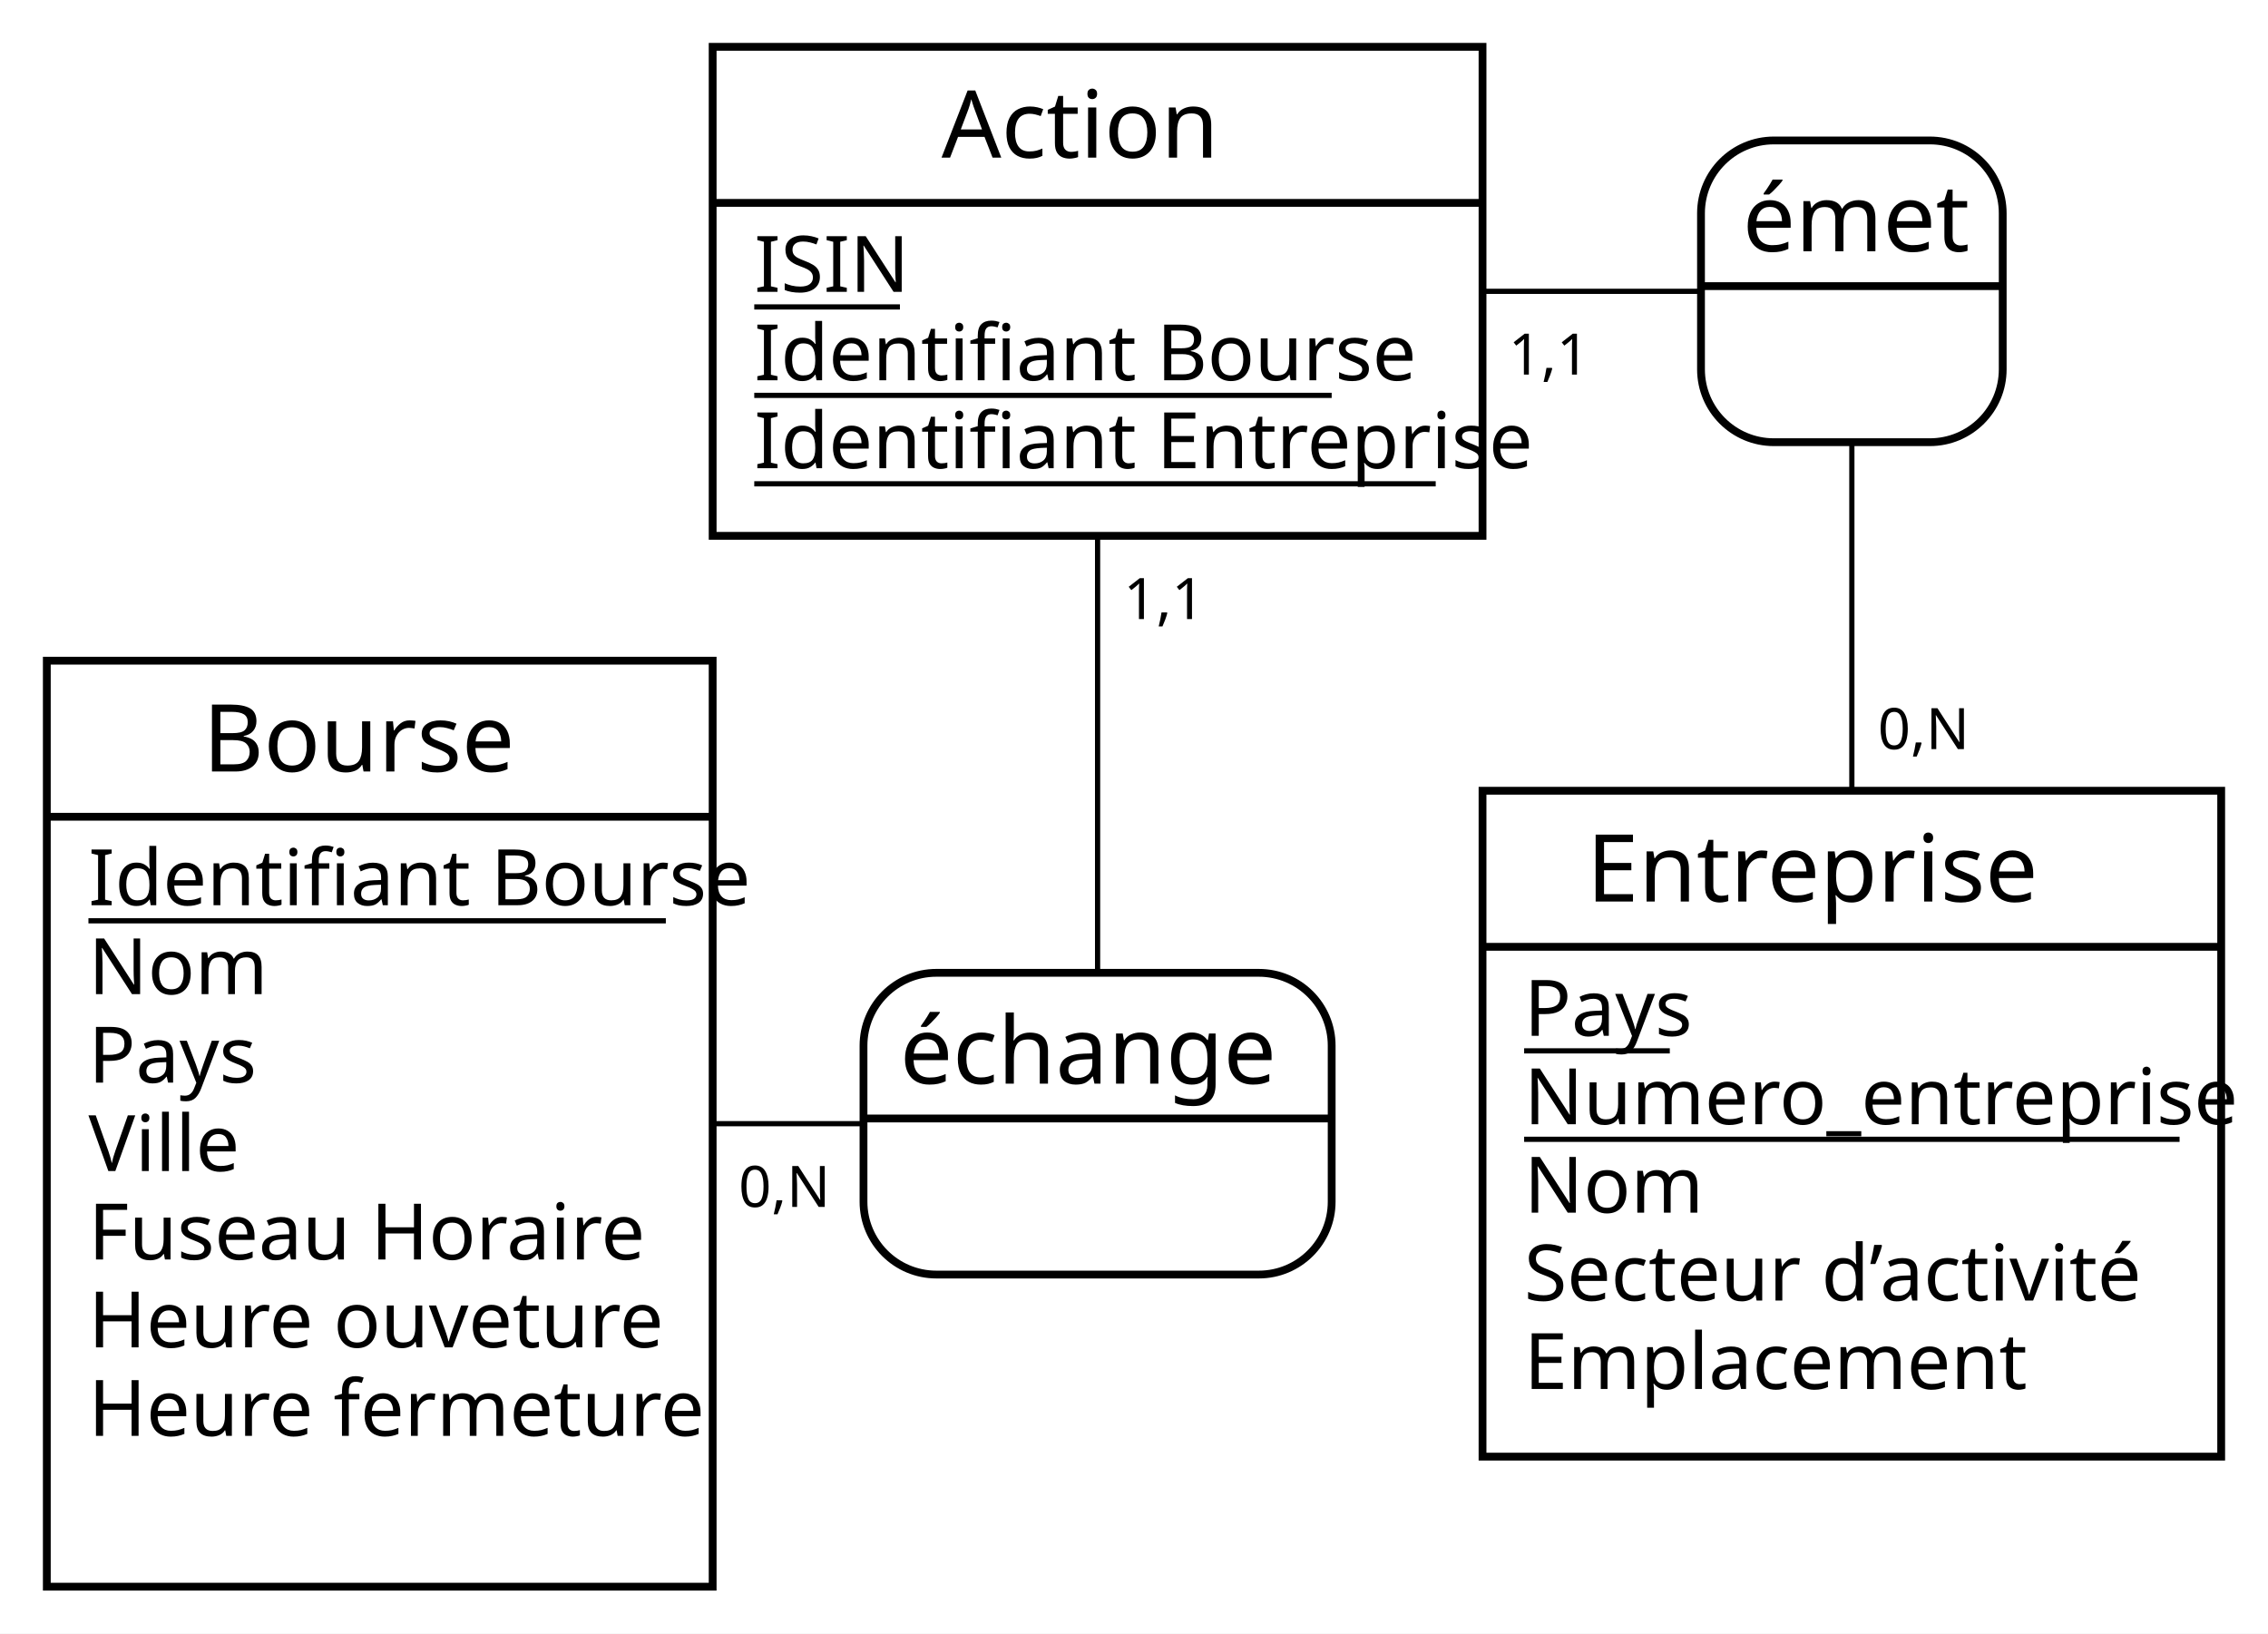
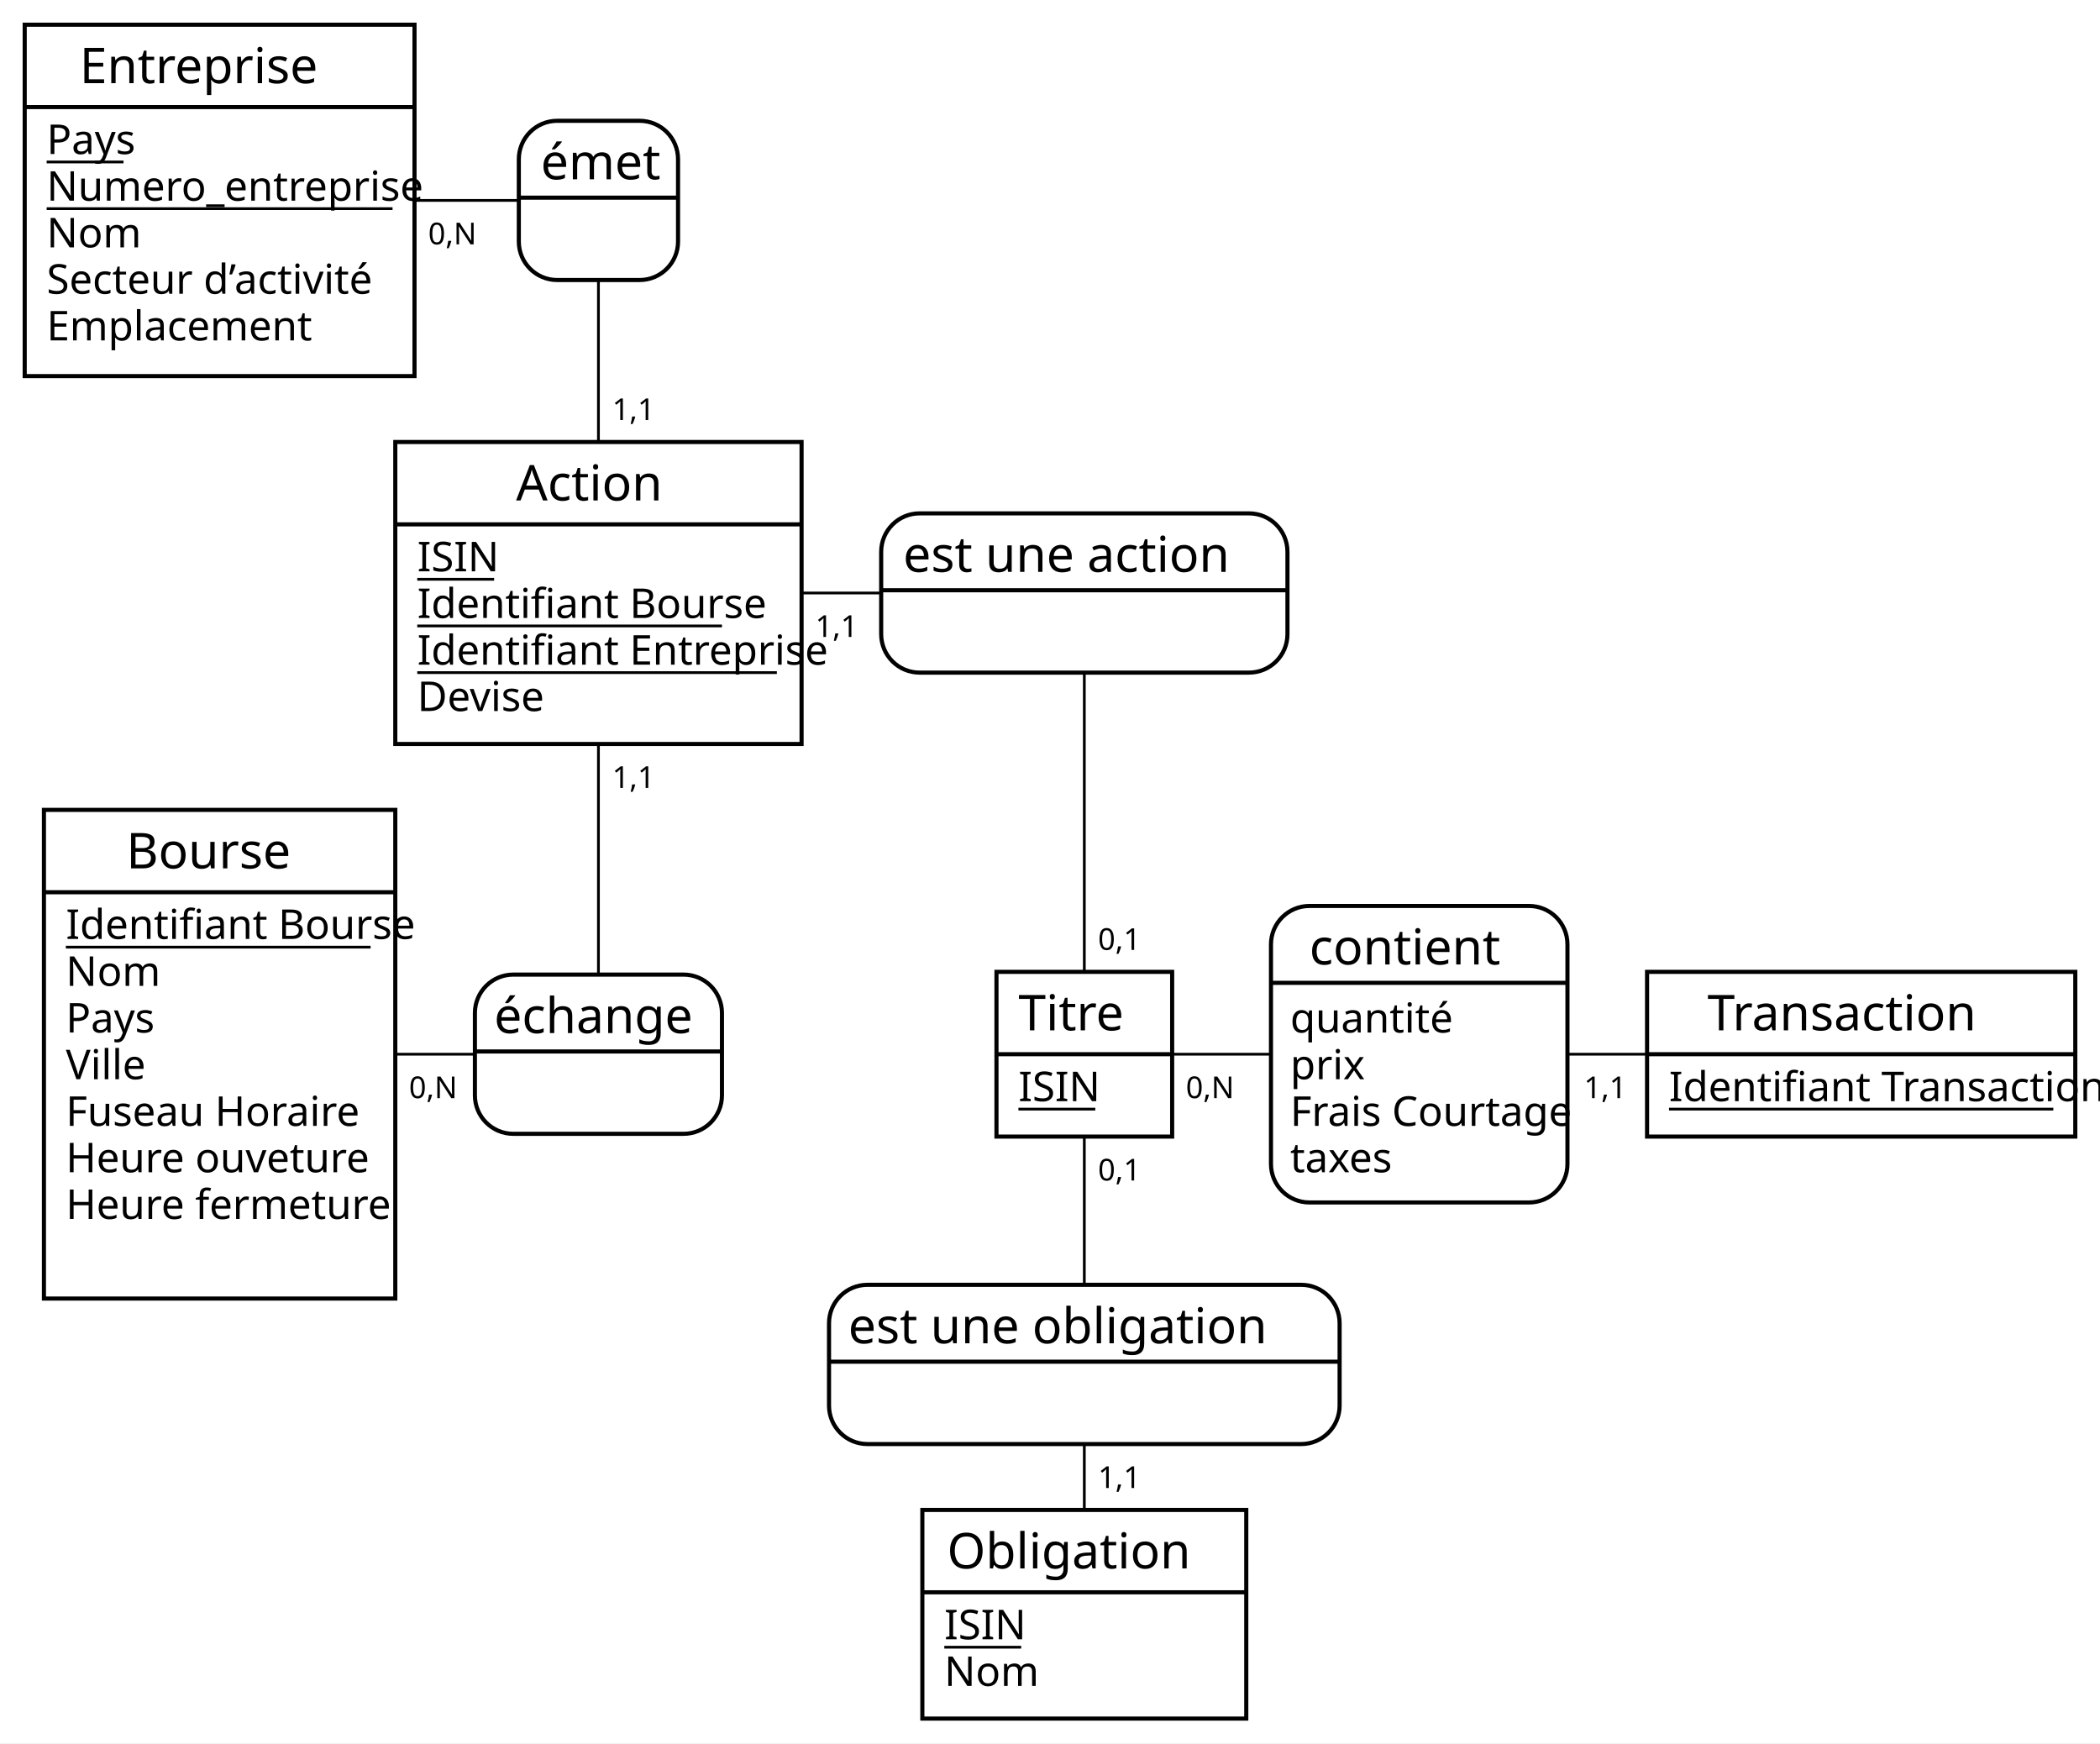
- <svg xmlns="http://www.w3.org/2000/svg" width="436" height="314" viewBox="0 0 436 314">
-   <rect x="0" y="0" width="436" height="314" fill="#FFFFFF" stroke="none" stroke-width="0" />
+ <svg xmlns="http://www.w3.org/2000/svg" width="765" height="635" viewBox="0 0 765 635">
+   <rect x="0" y="0" width="765" height="635" fill="#FFFFFF" stroke="none" stroke-width="0" />
  <g>
-     <line x1="211" y1="56" x2="356" y2="56" stroke="#000000" stroke-width="1" />
-     <line x1="356" y1="216" x2="356" y2="56" stroke="#000000" stroke-width="1" />
+     <line x1="218" y1="216" x2="218" y2="73" stroke="#000000" stroke-width="1" />
+     <line x1="80" y1="73" x2="218" y2="73" stroke="#000000" stroke-width="1" />
    <g>
-       <path d="M371 27 a14 14 90 0 1 14 14 V55 h-58 V41 a14 14 90 0 1 14 -14" fill="#FFFFFF" stroke="#FFFFFF" stroke-width="0" />
-       <path d="M385 55 v16 a14 14 90 0 1 -14 14 H341 a14 14 90 0 1 -14 -14 V55 H58" fill="#FFFFFF" stroke="#FFFFFF" stroke-width="0" />
-       <rect x="327" y="27" width="58" height="58" fill="none" rx="14" stroke="#000000" stroke-width="1.5" />
-       <line x1="327" y1="55" x2="385" y2="55" stroke="#000000" stroke-width="1.5" />
-       <text x="335" y="48.3" fill="#000000" font-family="Copperplate" font-size="18">émet</text>
+       <path d="M233 44 a14 14 90 0 1 14 14 V72 h-58 V58 a14 14 90 0 1 14 -14" fill="#FFFFFF" stroke="#FFFFFF" stroke-width="0" />
+       <path d="M247 72 v16 a14 14 90 0 1 -14 14 H203 a14 14 90 0 1 -14 -14 V72 H58" fill="#FFFFFF" stroke="#FFFFFF" stroke-width="0" />
+       <rect x="189" y="44" width="58" height="58" fill="none" rx="14" stroke="#000000" stroke-width="1.5" />
+       <line x1="189" y1="72" x2="247" y2="72" stroke="#000000" stroke-width="1.5" />
+       <text x="197" y="65.3" fill="#000000" font-family="Copperplate" font-size="18">émet</text>
    </g>
-     <text x="290" y="72" fill="#000000" font-family="Futura" font-size="11">1,1</text>
-     <text x="361" y="144" fill="#000000" font-family="Futura" font-size="11">0,N</text>
+     <text x="223" y="153" fill="#000000" font-family="Futura" font-size="11">1,1</text>
+     <text x="156" y="89" fill="#000000" font-family="Futura" font-size="11">0,N</text>
  </g>
  <g>
-     <line x1="73" y1="216" x2="211" y2="216" stroke="#000000" stroke-width="1" />
-     <line x1="211" y1="56" x2="211" y2="216" stroke="#000000" stroke-width="1" />
+     <line x1="395" y1="384" x2="395" y2="216" stroke="#000000" stroke-width="1" />
+     <line x1="218" y1="216" x2="395" y2="216" stroke="#000000" stroke-width="1" />
    <g>
-       <path d="M242 187 a14 14 90 0 1 14 14 V215 h-90 V201 a14 14 90 0 1 14 -14" fill="#FFFFFF" stroke="#FFFFFF" stroke-width="0" />
-       <path d="M256 215 v16 a14 14 90 0 1 -14 14 H180 a14 14 90 0 1 -14 -14 V215 H90" fill="#FFFFFF" stroke="#FFFFFF" stroke-width="0" />
-       <rect x="166" y="187" width="90" height="58" fill="none" rx="14" stroke="#000000" stroke-width="1.5" />
-       <line x1="166" y1="215" x2="256" y2="215" stroke="#000000" stroke-width="1.5" />
-       <text x="173" y="208.3" fill="#000000" font-family="Copperplate" font-size="18">échange</text>
+       <path d="M455 187 a14 14 90 0 1 14 14 V215 h-148 V201 a14 14 90 0 1 14 -14" fill="#FFFFFF" stroke="#FFFFFF" stroke-width="0" />
+       <path d="M469 215 v16 a14 14 90 0 1 -14 14 H335 a14 14 90 0 1 -14 -14 V215 H148" fill="#FFFFFF" stroke="#FFFFFF" stroke-width="0" />
+       <rect x="321" y="187" width="148" height="58" fill="none" rx="14" stroke="#000000" stroke-width="1.5" />
+       <line x1="321" y1="215" x2="469" y2="215" stroke="#000000" stroke-width="1.5" />
+       <text x="329" y="208.3" fill="#000000" font-family="Copperplate" font-size="18">est une action</text>
    </g>
-     <text x="142" y="232" fill="#000000" font-family="Futura" font-size="11">0,N</text>
-     <text x="216" y="119" fill="#000000" font-family="Futura" font-size="11">1,1</text>
+     <text x="400" y="346" fill="#000000" font-family="Futura" font-size="11">0,1</text>
+     <text x="297" y="232" fill="#000000" font-family="Futura" font-size="11">1,1</text>
+   </g>
+   <g>
+     <line x1="80" y1="384" x2="218" y2="384" stroke="#000000" stroke-width="1" />
+     <line x1="218" y1="216" x2="218" y2="384" stroke="#000000" stroke-width="1" />
+     <g>
+       <path d="M249 355 a14 14 90 0 1 14 14 V383 h-90 V369 a14 14 90 0 1 14 -14" fill="#FFFFFF" stroke="#FFFFFF" stroke-width="0" />
+       <path d="M263 383 v16 a14 14 90 0 1 -14 14 H187 a14 14 90 0 1 -14 -14 V383 H90" fill="#FFFFFF" stroke="#FFFFFF" stroke-width="0" />
+       <rect x="173" y="355" width="90" height="58" fill="none" rx="14" stroke="#000000" stroke-width="1.5" />
+       <line x1="173" y1="383" x2="263" y2="383" stroke="#000000" stroke-width="1.5" />
+       <text x="180" y="376.3" fill="#000000" font-family="Copperplate" font-size="18">échange</text>
+     </g>
+     <text x="149" y="400" fill="#000000" font-family="Futura" font-size="11">0,N</text>
+     <text x="223" y="287" fill="#000000" font-family="Futura" font-size="11">1,1</text>
+   </g>
+   <g>
+     <line x1="678" y1="384" x2="517" y2="384" stroke="#000000" stroke-width="1" />
+     <line x1="395" y1="384" x2="517" y2="384" stroke="#000000" stroke-width="1" />
+     <g>
+       <path d="M557 330 a14 14 90 0 1 14 14 V358 h-108 V344 a14 14 90 0 1 14 -14" fill="#FFFFFF" stroke="#FFFFFF" stroke-width="0" />
+       <path d="M571 358 v66 a14 14 90 0 1 -14 14 H477 a14 14 90 0 1 -14 -14 V358 H108" fill="#FFFFFF" stroke="#FFFFFF" stroke-width="0" />
+       <rect x="463" y="330" width="108" height="108" fill="none" rx="14" stroke="#000000" stroke-width="1.5" />
+       <line x1="463" y1="358" x2="571" y2="358" stroke="#000000" stroke-width="1.5" />
+       <text x="477" y="351.3" fill="#000000" font-family="Copperplate" font-size="18">contient</text>
+       <text x="470" y="376.1" fill="#000000" font-family="Gill Sans" font-size="15">quantité</text>
+       <text x="470" y="393.1" fill="#000000" font-family="Gill Sans" font-size="15">prix</text>
+       <text x="470" y="410.1" fill="#000000" font-family="Gill Sans" font-size="15">Frais Courtage</text>
+       <text x="470" y="427" fill="#000000" font-family="Gill Sans" font-size="15">taxes</text>
+     </g>
+     <text x="577" y="400" fill="#000000" font-family="Futura" font-size="11">1,1</text>
+     <text x="432" y="400" fill="#000000" font-family="Futura" font-size="11">0,N</text>
+   </g>
+   <g>
+     <line x1="395" y1="588" x2="395" y2="497" stroke="#000000" stroke-width="1" />
+     <line x1="395" y1="384" x2="395" y2="497" stroke="#000000" stroke-width="1" />
+     <g>
+       <path d="M474 468 a14 14 90 0 1 14 14 V496 h-186 V482 a14 14 90 0 1 14 -14" fill="#FFFFFF" stroke="#FFFFFF" stroke-width="0" />
+       <path d="M488 496 v16 a14 14 90 0 1 -14 14 H316 a14 14 90 0 1 -14 -14 V496 H186" fill="#FFFFFF" stroke="#FFFFFF" stroke-width="0" />
+       <rect x="302" y="468" width="186" height="58" fill="none" rx="14" stroke="#000000" stroke-width="1.5" />
+       <line x1="302" y1="496" x2="488" y2="496" stroke="#000000" stroke-width="1.5" />
+       <text x="309" y="489.3" fill="#000000" font-family="Copperplate" font-size="18">est une obligation</text>
+     </g>
+     <text x="400" y="542" fill="#000000" font-family="Futura" font-size="11">1,1</text>
+     <text x="400" y="430" fill="#000000" font-family="Futura" font-size="11">0,1</text>
  </g>
  <g>
    <g>
-       <rect x="137" y="9" width="148" height="30" fill="#FFFFFF" stroke="none" stroke-width="0" opacity="1" />
-       <rect x="137" y="39" width="148" height="64" fill="#FFFFFF" stroke="none" stroke-width="0" opacity="1" />
-       <rect x="137" y="9" width="148" height="94" fill="none" stroke="#000000" stroke-width="1.5" opacity="1" />
-       <line x1="137" y1="39" x2="285" y2="39" stroke="#000000" stroke-width="1.5" />
+       <rect x="9" y="9" width="142" height="30" fill="#FFFFFF" stroke="none" stroke-width="0" opacity="1" />
+       <rect x="9" y="39" width="142" height="98" fill="#FFFFFF" stroke="none" stroke-width="0" opacity="1" />
+       <rect x="9" y="9" width="142" height="128" fill="none" stroke="#000000" stroke-width="1.5" opacity="1" />
+       <line x1="9" y1="39" x2="151" y2="39" stroke="#000000" stroke-width="1.5" />
    </g>
-     <text x="181" y="30.3" fill="#000000" font-family="Copperplate" font-size="18">Action</text>
-     <text x="145" y="56.1" fill="#000000" font-family="Gill Sans" font-size="15">ISIN</text>
-     <line x1="145" y1="59" x2="173" y2="59" stroke="#000000" stroke-width="1" />
-     <text x="145" y="73.1" fill="#000000" font-family="Gill Sans" font-size="15">Identifiant Bourse</text>
-     <line x1="145" y1="76" x2="256" y2="76" stroke="#000000" stroke-width="1" />
-     <text x="145" y="90" fill="#000000" font-family="Gill Sans" font-size="15">Identifiant Entreprise</text>
-     <line x1="145" y1="93" x2="276" y2="93" stroke="#000000" stroke-width="1" />
+     <text x="29" y="30.3" fill="#000000" font-family="Copperplate" font-size="18">Entreprise</text>
+     <text x="17" y="56.1" fill="#000000" font-family="Gill Sans" font-size="15">Pays</text>
+     <line x1="17" y1="59" x2="45" y2="59" stroke="#000000" stroke-width="1" />
+     <text x="17" y="73.1" fill="#000000" font-family="Gill Sans" font-size="15">Numero_entreprise</text>
+     <line x1="17" y1="76" x2="143" y2="76" stroke="#000000" stroke-width="1" />
+     <text x="17" y="90.1" fill="#000000" font-family="Gill Sans" font-size="15">Nom</text>
+     <text x="17" y="107" fill="#000000" font-family="Gill Sans" font-size="15">Secteur d’activité</text>
+     <text x="17" y="124" fill="#000000" font-family="Gill Sans" font-size="15">Emplacement</text>
  </g>
  <g>
    <g>
-       <rect x="9" y="127" width="128" height="30" fill="#FFFFFF" stroke="none" stroke-width="0" opacity="1" />
-       <rect x="9" y="157" width="128" height="148" fill="#FFFFFF" stroke="none" stroke-width="0" opacity="1" />
-       <rect x="9" y="127" width="128" height="178" fill="none" stroke="#000000" stroke-width="1.5" opacity="1" />
-       <line x1="9" y1="157" x2="137" y2="157" stroke="#000000" stroke-width="1.5" />
+       <rect x="144" y="161" width="148" height="30" fill="#FFFFFF" stroke="none" stroke-width="0" opacity="1" />
+       <rect x="144" y="191" width="148" height="80" fill="#FFFFFF" stroke="none" stroke-width="0" opacity="1" />
+       <rect x="144" y="161" width="148" height="110" fill="none" stroke="#000000" stroke-width="1.5" opacity="1" />
+       <line x1="144" y1="191" x2="292" y2="191" stroke="#000000" stroke-width="1.5" />
    </g>
-     <text x="39" y="148.3" fill="#000000" font-family="Copperplate" font-size="18">Bourse</text>
-     <text x="17" y="174" fill="#000000" font-family="Gill Sans" font-size="15">Identifiant Bourse</text>
-     <line x1="17" y1="177" x2="128" y2="177" stroke="#000000" stroke-width="1" />
-     <text x="17" y="191.1" fill="#000000" font-family="Gill Sans" font-size="15">Nom</text>
-     <text x="17" y="208.1" fill="#000000" font-family="Gill Sans" font-size="15">Pays</text>
-     <text x="17" y="225.1" fill="#000000" font-family="Gill Sans" font-size="15">Ville</text>
-     <text x="17" y="242.1" fill="#000000" font-family="Gill Sans" font-size="15">Fuseau Horaire</text>
-     <text x="17" y="259" fill="#000000" font-family="Gill Sans" font-size="15">Heure ouveture</text>
-     <text x="17" y="276" fill="#000000" font-family="Gill Sans" font-size="15">Heure fermeture</text>
+     <text x="188" y="182.3" fill="#000000" font-family="Copperplate" font-size="18">Action</text>
+     <text x="152" y="208.1" fill="#000000" font-family="Gill Sans" font-size="15">ISIN</text>
+     <line x1="152" y1="211" x2="180" y2="211" stroke="#000000" stroke-width="1" />
+     <text x="152" y="225.1" fill="#000000" font-family="Gill Sans" font-size="15">Identifiant Bourse</text>
+     <line x1="152" y1="228" x2="263" y2="228" stroke="#000000" stroke-width="1" />
+     <text x="152" y="242.1" fill="#000000" font-family="Gill Sans" font-size="15">Identifiant Entreprise</text>
+     <line x1="152" y1="245" x2="283" y2="245" stroke="#000000" stroke-width="1" />
+     <text x="152" y="259" fill="#000000" font-family="Gill Sans" font-size="15">Devise</text>
  </g>
  <g>
    <g>
-       <rect x="285" y="152" width="142" height="30" fill="#FFFFFF" stroke="none" stroke-width="0" opacity="1" />
-       <rect x="285" y="182" width="142" height="98" fill="#FFFFFF" stroke="none" stroke-width="0" opacity="1" />
-       <rect x="285" y="152" width="142" height="128" fill="none" stroke="#000000" stroke-width="1.5" opacity="1" />
-       <line x1="285" y1="182" x2="427" y2="182" stroke="#000000" stroke-width="1.5" />
+       <rect x="16" y="295" width="128" height="30" fill="#FFFFFF" stroke="none" stroke-width="0" opacity="1" />
+       <rect x="16" y="325" width="128" height="148" fill="#FFFFFF" stroke="none" stroke-width="0" opacity="1" />
+       <rect x="16" y="295" width="128" height="178" fill="none" stroke="#000000" stroke-width="1.5" opacity="1" />
+       <line x1="16" y1="325" x2="144" y2="325" stroke="#000000" stroke-width="1.5" />
    </g>
-     <text x="305" y="173.3" fill="#000000" font-family="Copperplate" font-size="18">Entreprise</text>
-     <text x="293" y="199.1" fill="#000000" font-family="Gill Sans" font-size="15">Pays</text>
-     <line x1="293" y1="202" x2="321" y2="202" stroke="#000000" stroke-width="1" />
-     <text x="293" y="216.1" fill="#000000" font-family="Gill Sans" font-size="15">Numero_entreprise</text>
-     <line x1="293" y1="219" x2="419" y2="219" stroke="#000000" stroke-width="1" />
-     <text x="293" y="233.1" fill="#000000" font-family="Gill Sans" font-size="15">Nom</text>
-     <text x="293" y="250" fill="#000000" font-family="Gill Sans" font-size="15">Secteur d’activité</text>
-     <text x="293" y="267" fill="#000000" font-family="Gill Sans" font-size="15">Emplacement</text>
+     <text x="46" y="316.3" fill="#000000" font-family="Copperplate" font-size="18">Bourse</text>
+     <text x="24" y="342" fill="#000000" font-family="Gill Sans" font-size="15">Identifiant Bourse</text>
+     <line x1="24" y1="345" x2="135" y2="345" stroke="#000000" stroke-width="1" />
+     <text x="24" y="359.1" fill="#000000" font-family="Gill Sans" font-size="15">Nom</text>
+     <text x="24" y="376.1" fill="#000000" font-family="Gill Sans" font-size="15">Pays</text>
+     <text x="24" y="393.1" fill="#000000" font-family="Gill Sans" font-size="15">Ville</text>
+     <text x="24" y="410.1" fill="#000000" font-family="Gill Sans" font-size="15">Fuseau Horaire</text>
+     <text x="24" y="427" fill="#000000" font-family="Gill Sans" font-size="15">Heure ouveture</text>
+     <text x="24" y="444" fill="#000000" font-family="Gill Sans" font-size="15">Heure fermeture</text>
+   </g>
+   <g>
+     <g>
+       <rect x="363" y="354" width="64" height="30" fill="#FFFFFF" stroke="none" stroke-width="0" opacity="1" />
+       <rect x="363" y="384" width="64" height="30" fill="#FFFFFF" stroke="none" stroke-width="0" opacity="1" />
+       <rect x="363" y="354" width="64" height="60" fill="none" stroke="#000000" stroke-width="1.5" opacity="1" />
+       <line x1="363" y1="384" x2="427" y2="384" stroke="#000000" stroke-width="1.5" />
+     </g>
+     <text x="371" y="375.3" fill="#000000" font-family="Copperplate" font-size="18">Titre</text>
+     <text x="371" y="401.1" fill="#000000" font-family="Gill Sans" font-size="15">ISIN</text>
+     <line x1="371" y1="404" x2="399" y2="404" stroke="#000000" stroke-width="1" />
+   </g>
+   <g>
+     <g>
+       <rect x="600" y="354" width="156" height="30" fill="#FFFFFF" stroke="none" stroke-width="0" opacity="1" />
+       <rect x="600" y="384" width="156" height="30" fill="#FFFFFF" stroke="none" stroke-width="0" opacity="1" />
+       <rect x="600" y="354" width="156" height="60" fill="none" stroke="#000000" stroke-width="1.5" opacity="1" />
+       <line x1="600" y1="384" x2="756" y2="384" stroke="#000000" stroke-width="1.5" />
+     </g>
+     <text x="622" y="375.3" fill="#000000" font-family="Copperplate" font-size="18">Transaction</text>
+     <text x="608" y="401.1" fill="#000000" font-family="Gill Sans" font-size="15">Identifiant Transaction</text>
+     <line x1="608" y1="404" x2="748" y2="404" stroke="#000000" stroke-width="1" />
+   </g>
+   <g>
+     <g>
+       <rect x="336" y="550" width="118" height="30" fill="#FFFFFF" stroke="none" stroke-width="0" opacity="1" />
+       <rect x="336" y="580" width="118" height="46" fill="#FFFFFF" stroke="none" stroke-width="0" opacity="1" />
+       <rect x="336" y="550" width="118" height="76" fill="none" stroke="#000000" stroke-width="1.5" opacity="1" />
+       <line x1="336" y1="580" x2="454" y2="580" stroke="#000000" stroke-width="1.5" />
+     </g>
+     <text x="345" y="571.3" fill="#000000" font-family="Copperplate" font-size="18">Obligation</text>
+     <text x="344" y="597.1" fill="#000000" font-family="Gill Sans" font-size="15">ISIN</text>
+     <line x1="344" y1="600" x2="372" y2="600" stroke="#000000" stroke-width="1" />
+     <text x="344" y="614.1" fill="#000000" font-family="Gill Sans" font-size="15">Nom</text>
  </g>
</svg>
